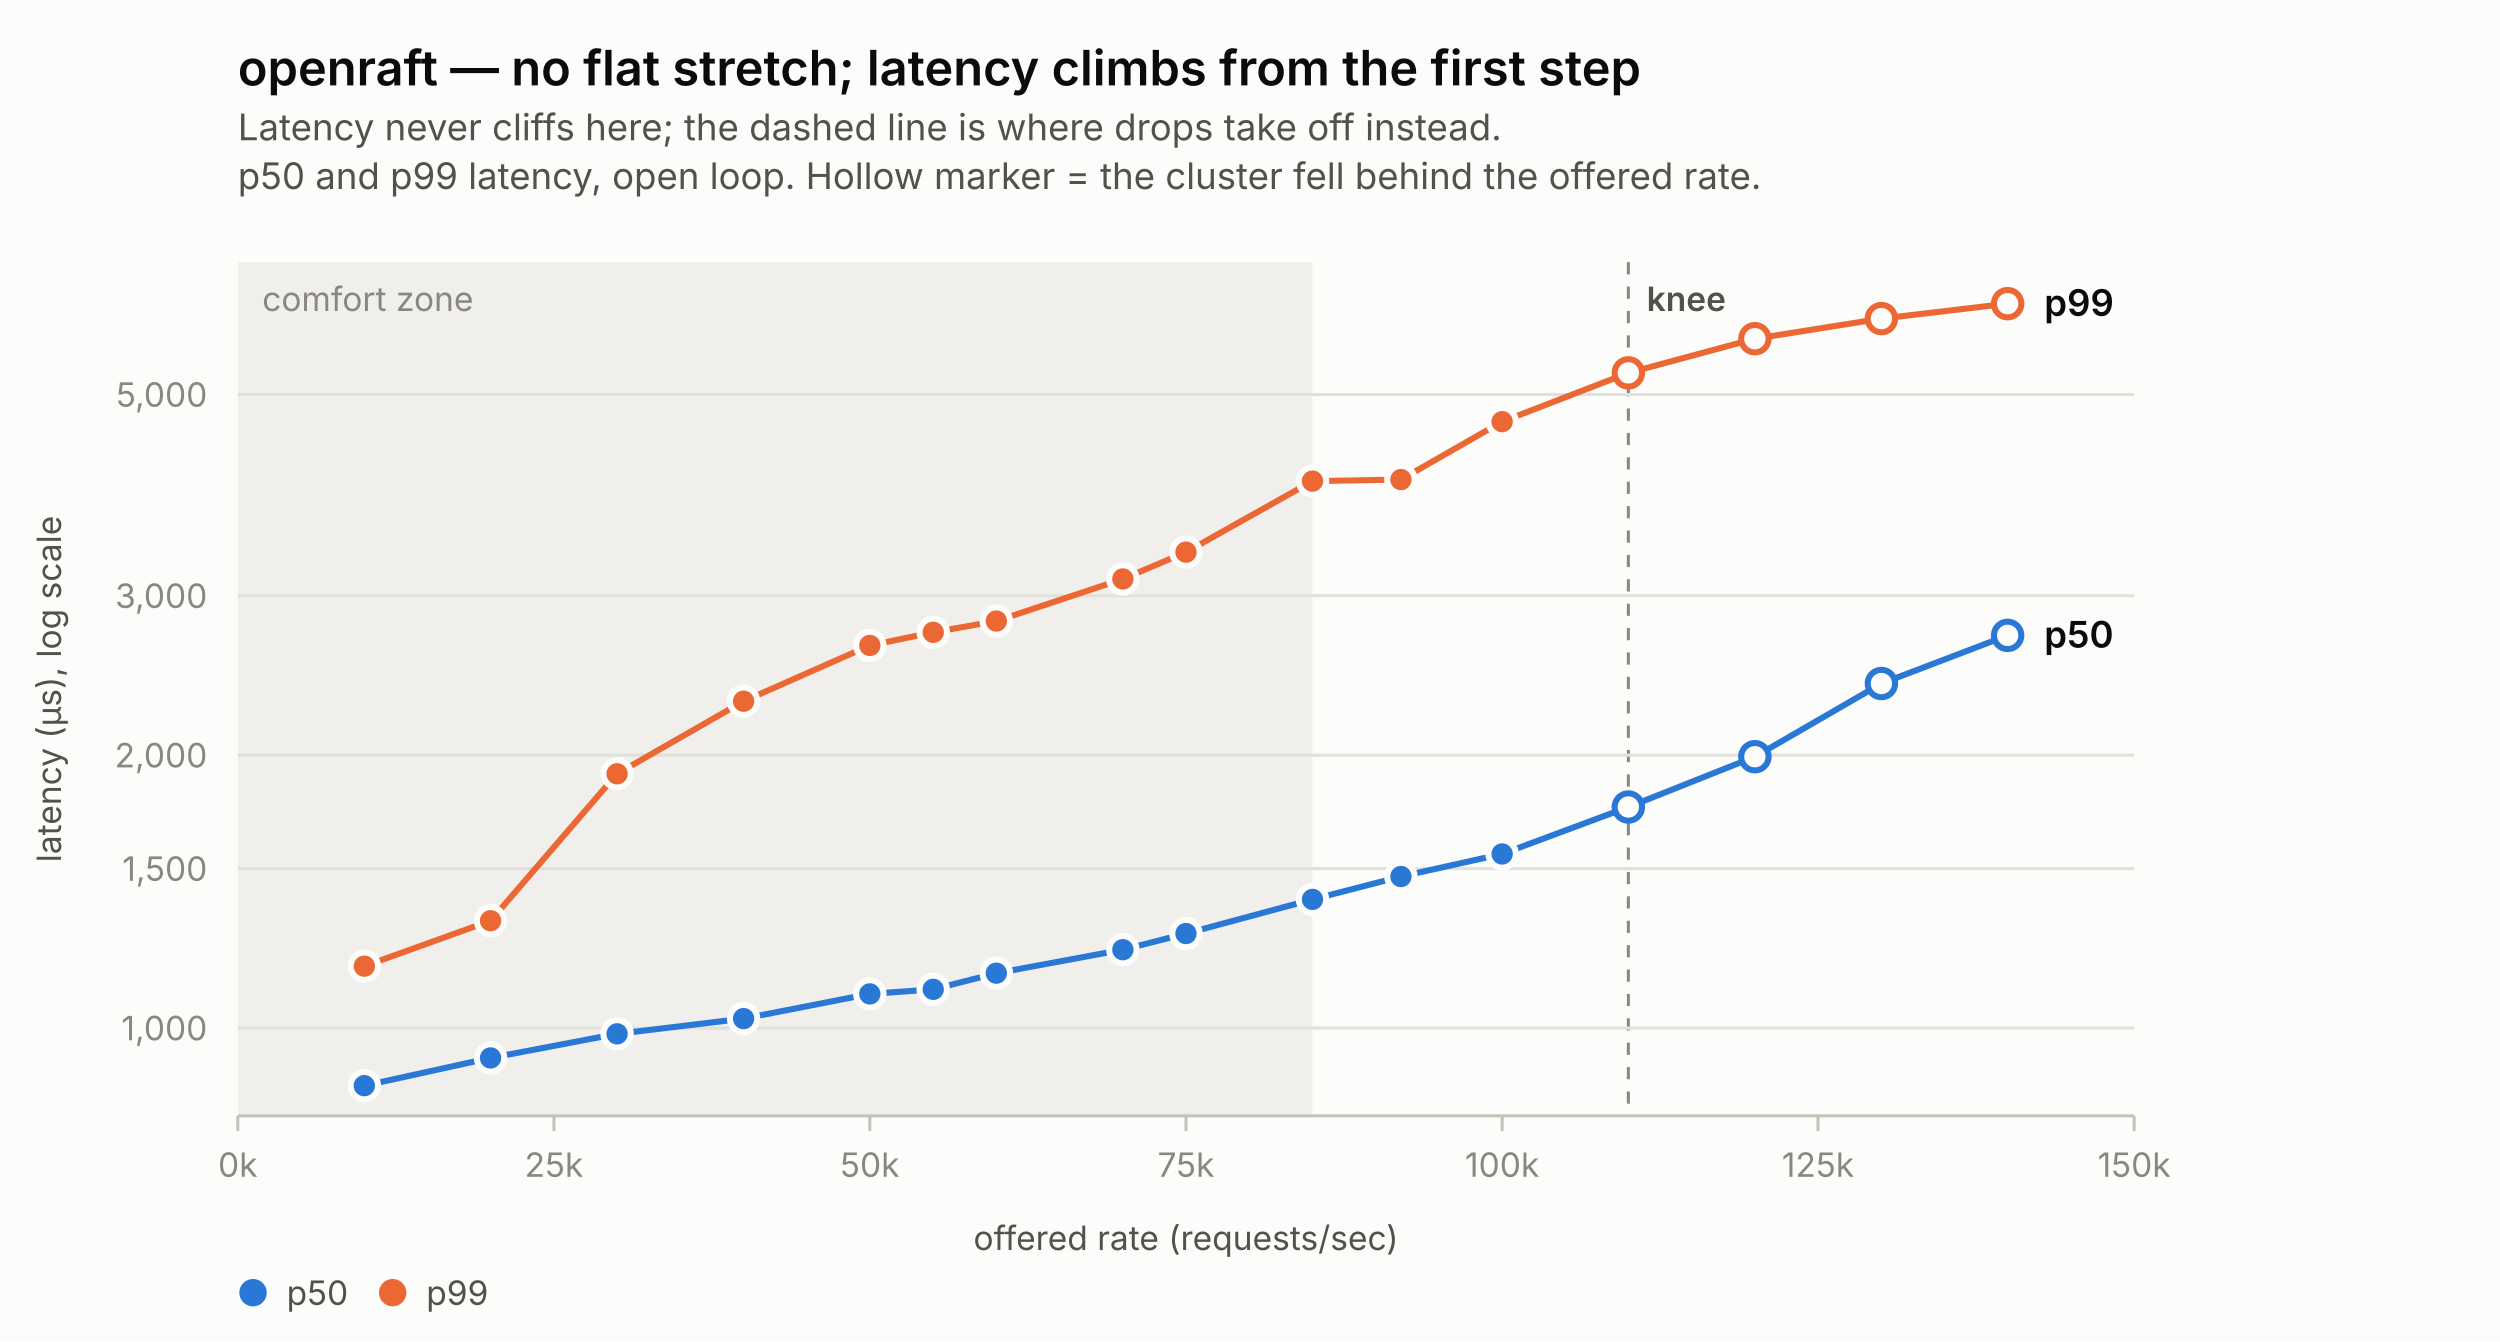
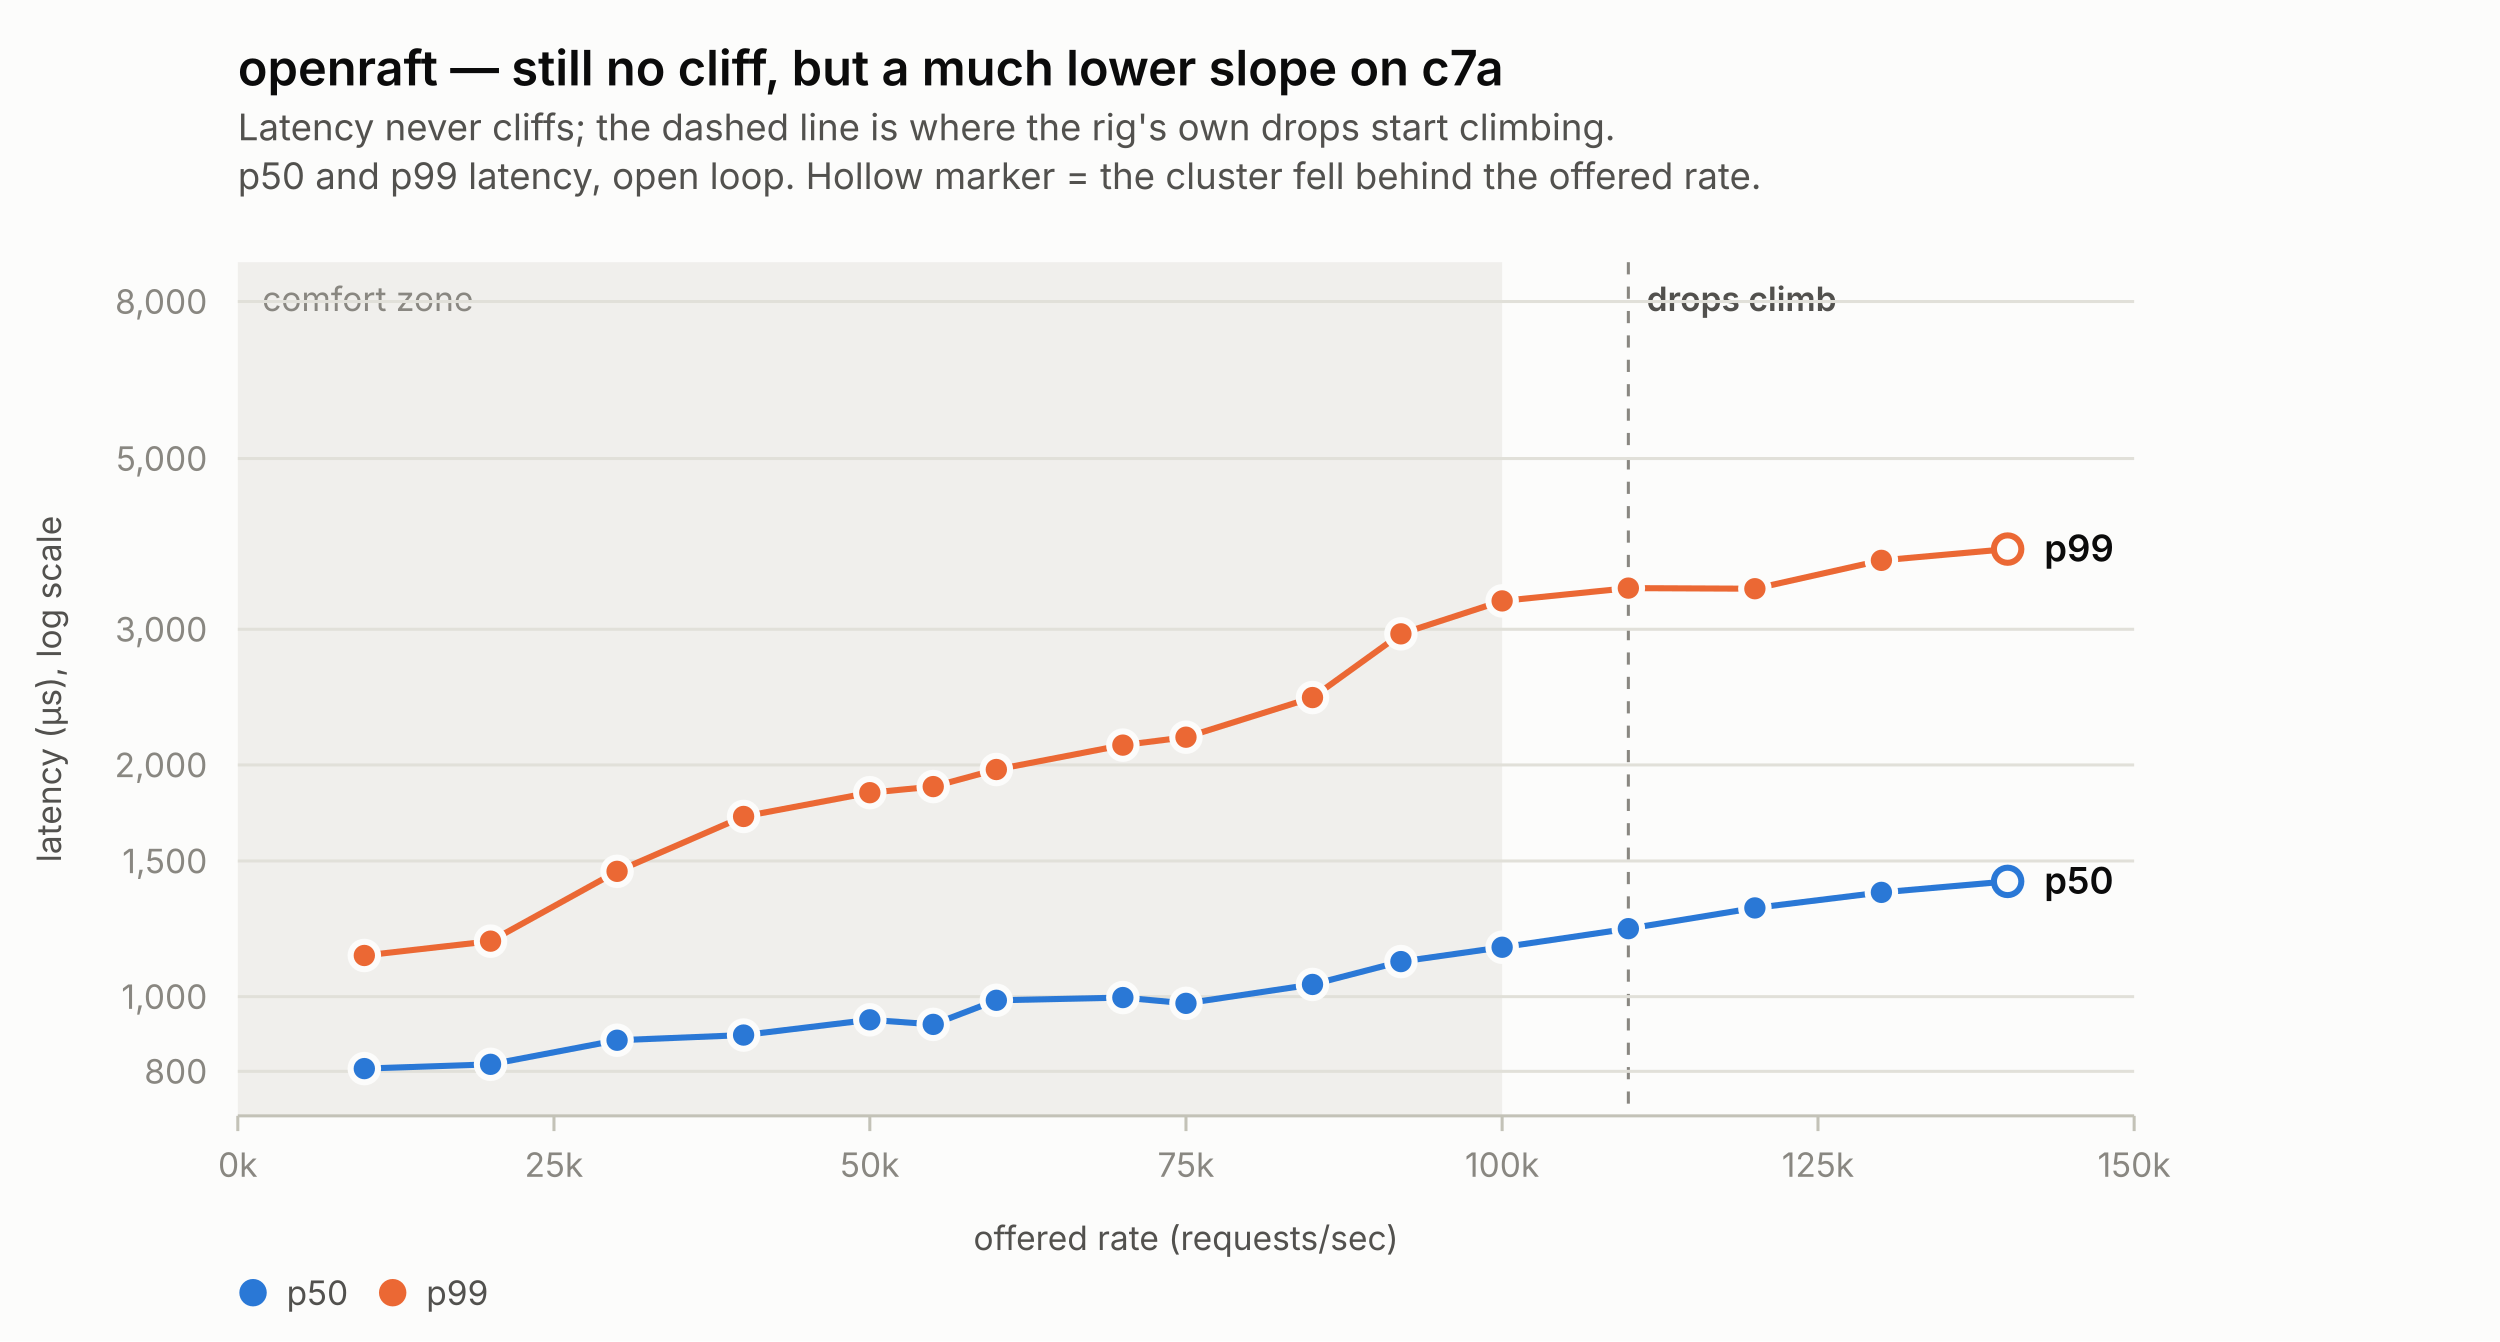
- <svg xmlns="http://www.w3.org/2000/svg" width="820" height="440" viewBox="0 0 820 440" font-family="system-ui,-apple-system,&quot;Segoe UI&quot;,sans-serif" role="img" aria-label="openraft — no flat stretch; latency climbs from the first step">
+ <svg xmlns="http://www.w3.org/2000/svg" width="820" height="440" viewBox="0 0 820 440" font-family="system-ui,-apple-system,&quot;Segoe UI&quot;,sans-serif" role="img" aria-label="openraft — still no cliff, but a much lower slope on c7a">
  <rect width="820" height="440" fill="#fcfcfb" />
-   <text x="78" y="28" font-size="16" font-weight="600" fill="#0b0b0b">openraft — no flat stretch; latency climbs from the first step</text>
-   <text x="78" y="46" font-size="12" fill="#52514e">Latency never cliffs here; the dashed line is where drops take off instead.</text>
+   <text x="78" y="28" font-size="16" font-weight="600" fill="#0b0b0b">openraft — still no cliff, but a much lower slope on c7a</text>
+   <text x="78" y="46" font-size="12" fill="#52514e">Latency never cliffs; the dashed line is where the rig's own drops start climbing.</text>
  <text x="78" y="62" font-size="12" fill="#52514e">p50 and p99 latency, open loop. Hollow marker = the cluster fell behind the offered rate.</text>
-   <rect x="78" y="86" width="352.5" height="280" fill="#f0efec" />
+   <rect x="78" y="86" width="414.7" height="280" fill="#f0efec" />
  <text x="86" y="102" font-size="11" fill="#898781">comfort zone</text>
  <line x1="534.1" y1="86" x2="534.1" y2="366" stroke="#898781" stroke-width="1" stroke-dasharray="4 4" />
-   <text x="540.1" y="102" font-size="11" font-weight="600" fill="#52514e">knee</text>
-   <line x1="78" y1="337.2" x2="700" y2="337.2" stroke="#e1e0d9" stroke-width="1" />
-   <text x="68" y="341.2" font-size="11" fill="#898781" text-anchor="end">1,000</text>
-   <line x1="78" y1="284.9" x2="700" y2="284.9" stroke="#e1e0d9" stroke-width="1" />
-   <text x="68" y="288.9" font-size="11" fill="#898781" text-anchor="end">1,500</text>
-   <line x1="78" y1="247.7" x2="700" y2="247.7" stroke="#e1e0d9" stroke-width="1" />
-   <text x="68" y="251.7" font-size="11" fill="#898781" text-anchor="end">2,000</text>
-   <line x1="78" y1="195.4" x2="700" y2="195.4" stroke="#e1e0d9" stroke-width="1" />
-   <text x="68" y="199.4" font-size="11" fill="#898781" text-anchor="end">3,000</text>
-   <line x1="78" y1="129.4" x2="700" y2="129.4" stroke="#e1e0d9" stroke-width="1" />
-   <text x="68" y="133.4" font-size="11" fill="#898781" text-anchor="end">5,000</text>
+   <text x="540.1" y="102" font-size="11" font-weight="600" fill="#52514e">drops climb</text>
+   <line x1="78" y1="351.4" x2="700" y2="351.4" stroke="#e1e0d9" stroke-width="1" />
+   <text x="68" y="355.4" font-size="11" fill="#898781" text-anchor="end">800</text>
+   <line x1="78" y1="326.9" x2="700" y2="326.9" stroke="#e1e0d9" stroke-width="1" />
+   <text x="68" y="330.9" font-size="11" fill="#898781" text-anchor="end">1,000</text>
+   <line x1="78" y1="282.4" x2="700" y2="282.4" stroke="#e1e0d9" stroke-width="1" />
+   <text x="68" y="286.4" font-size="11" fill="#898781" text-anchor="end">1,500</text>
+   <line x1="78" y1="250.9" x2="700" y2="250.9" stroke="#e1e0d9" stroke-width="1" />
+   <text x="68" y="254.9" font-size="11" fill="#898781" text-anchor="end">2,000</text>
+   <line x1="78" y1="206.4" x2="700" y2="206.4" stroke="#e1e0d9" stroke-width="1" />
+   <text x="68" y="210.4" font-size="11" fill="#898781" text-anchor="end">3,000</text>
+   <line x1="78" y1="150.4" x2="700" y2="150.4" stroke="#e1e0d9" stroke-width="1" />
+   <text x="68" y="154.4" font-size="11" fill="#898781" text-anchor="end">5,000</text>
+   <line x1="78" y1="98.9" x2="700" y2="98.9" stroke="#e1e0d9" stroke-width="1" />
+   <text x="68" y="102.9" font-size="11" fill="#898781" text-anchor="end">8,000</text>
  <text x="20" y="226" font-size="11" fill="#52514e" text-anchor="middle" transform="rotate(-90 20 226)">latency (µs), log scale</text>
  <line x1="78" y1="366" x2="700" y2="366" stroke="#c3c2b7" stroke-width="1" />
  <line x1="78.0" y1="366" x2="78.0" y2="371" stroke="#c3c2b7" stroke-width="1" />
  <text x="78.0" y="386" font-size="11" fill="#898781" text-anchor="middle">0k</text>
  <line x1="181.7" y1="366" x2="181.7" y2="371" stroke="#c3c2b7" stroke-width="1" />
  <text x="181.7" y="386" font-size="11" fill="#898781" text-anchor="middle">25k</text>
  <line x1="285.3" y1="366" x2="285.3" y2="371" stroke="#c3c2b7" stroke-width="1" />
  <text x="285.3" y="386" font-size="11" fill="#898781" text-anchor="middle">50k</text>
  <line x1="389.0" y1="366" x2="389.0" y2="371" stroke="#c3c2b7" stroke-width="1" />
  <text x="389.0" y="386" font-size="11" fill="#898781" text-anchor="middle">75k</text>
  <line x1="492.7" y1="366" x2="492.7" y2="371" stroke="#c3c2b7" stroke-width="1" />
  <text x="492.7" y="386" font-size="11" fill="#898781" text-anchor="middle">100k</text>
  <line x1="596.3" y1="366" x2="596.3" y2="371" stroke="#c3c2b7" stroke-width="1" />
  <text x="596.3" y="386" font-size="11" fill="#898781" text-anchor="middle">125k</text>
  <line x1="700.0" y1="366" x2="700.0" y2="371" stroke="#c3c2b7" stroke-width="1" />
  <text x="700.0" y="386" font-size="11" fill="#898781" text-anchor="middle">150k</text>
  <text x="389" y="410" font-size="11" fill="#52514e" text-anchor="middle">offered rate (requests/sec)</text>
-   <path d="M119.5,316.9 L160.9,302.0 L202.4,253.8 L243.9,230.0 L285.3,211.7 L306.1,207.4 L326.8,203.7 L368.3,189.9 L389.0,181.1 L430.5,157.8 L459.5,157.3 L492.7,138.3 L534.1,122.3 L575.6,111.1 L617.1,104.5 L658.5,99.6" fill="none" stroke="#eb6834" stroke-width="2" stroke-linejoin="round" stroke-linecap="round" />
-   <circle cx="119.5" cy="316.9" r="4.5" fill="#eb6834" stroke="#fcfcfb" stroke-width="2" />
-   <circle cx="160.9" cy="302.0" r="4.5" fill="#eb6834" stroke="#fcfcfb" stroke-width="2" />
-   <circle cx="202.4" cy="253.8" r="4.5" fill="#eb6834" stroke="#fcfcfb" stroke-width="2" />
-   <circle cx="243.9" cy="230.0" r="4.5" fill="#eb6834" stroke="#fcfcfb" stroke-width="2" />
-   <circle cx="285.3" cy="211.7" r="4.5" fill="#eb6834" stroke="#fcfcfb" stroke-width="2" />
-   <circle cx="306.1" cy="207.4" r="4.5" fill="#eb6834" stroke="#fcfcfb" stroke-width="2" />
-   <circle cx="326.8" cy="203.7" r="4.5" fill="#eb6834" stroke="#fcfcfb" stroke-width="2" />
-   <circle cx="368.3" cy="189.9" r="4.5" fill="#eb6834" stroke="#fcfcfb" stroke-width="2" />
-   <circle cx="389.0" cy="181.1" r="4.5" fill="#eb6834" stroke="#fcfcfb" stroke-width="2" />
-   <circle cx="430.5" cy="157.8" r="4.5" fill="#eb6834" stroke="#fcfcfb" stroke-width="2" />
-   <circle cx="459.5" cy="157.3" r="4.5" fill="#eb6834" stroke="#fcfcfb" stroke-width="2" />
-   <circle cx="492.7" cy="138.3" r="4.5" fill="#eb6834" stroke="#fcfcfb" stroke-width="2" />
-   <circle cx="534.1" cy="122.3" r="4.5" fill="#fcfcfb" stroke="#eb6834" stroke-width="2" />
-   <circle cx="575.6" cy="111.1" r="4.5" fill="#fcfcfb" stroke="#eb6834" stroke-width="2" />
-   <circle cx="617.1" cy="104.5" r="4.5" fill="#fcfcfb" stroke="#eb6834" stroke-width="2" />
-   <circle cx="658.5" cy="99.6" r="4.5" fill="#fcfcfb" stroke="#eb6834" stroke-width="2" />
-   <text x="670.5" y="103.6" font-size="12" font-weight="600" fill="#0b0b0b">p99</text>
-   <path d="M119.5,356.1 L160.9,347.0 L202.4,339.1 L243.9,334.1 L285.3,326.0 L306.1,324.5 L326.8,319.2 L368.3,311.5 L389.0,306.2 L430.5,295.0 L459.5,287.5 L492.7,280.1 L534.1,264.7 L575.6,248.2 L617.1,224.2 L658.5,208.4" fill="none" stroke="#2a78d6" stroke-width="2" stroke-linejoin="round" stroke-linecap="round" />
-   <circle cx="119.5" cy="356.1" r="4.5" fill="#2a78d6" stroke="#fcfcfb" stroke-width="2" />
-   <circle cx="160.9" cy="347.0" r="4.5" fill="#2a78d6" stroke="#fcfcfb" stroke-width="2" />
-   <circle cx="202.4" cy="339.1" r="4.5" fill="#2a78d6" stroke="#fcfcfb" stroke-width="2" />
-   <circle cx="243.9" cy="334.1" r="4.5" fill="#2a78d6" stroke="#fcfcfb" stroke-width="2" />
-   <circle cx="285.3" cy="326.0" r="4.5" fill="#2a78d6" stroke="#fcfcfb" stroke-width="2" />
-   <circle cx="306.1" cy="324.5" r="4.5" fill="#2a78d6" stroke="#fcfcfb" stroke-width="2" />
-   <circle cx="326.8" cy="319.2" r="4.5" fill="#2a78d6" stroke="#fcfcfb" stroke-width="2" />
-   <circle cx="368.3" cy="311.5" r="4.5" fill="#2a78d6" stroke="#fcfcfb" stroke-width="2" />
-   <circle cx="389.0" cy="306.2" r="4.5" fill="#2a78d6" stroke="#fcfcfb" stroke-width="2" />
-   <circle cx="430.5" cy="295.0" r="4.5" fill="#2a78d6" stroke="#fcfcfb" stroke-width="2" />
-   <circle cx="459.5" cy="287.5" r="4.5" fill="#2a78d6" stroke="#fcfcfb" stroke-width="2" />
-   <circle cx="492.7" cy="280.1" r="4.5" fill="#2a78d6" stroke="#fcfcfb" stroke-width="2" />
-   <circle cx="534.1" cy="264.7" r="4.5" fill="#fcfcfb" stroke="#2a78d6" stroke-width="2" />
-   <circle cx="575.6" cy="248.2" r="4.5" fill="#fcfcfb" stroke="#2a78d6" stroke-width="2" />
-   <circle cx="617.1" cy="224.2" r="4.5" fill="#fcfcfb" stroke="#2a78d6" stroke-width="2" />
-   <circle cx="658.5" cy="208.4" r="4.5" fill="#fcfcfb" stroke="#2a78d6" stroke-width="2" />
-   <text x="670.5" y="212.4" font-size="12" font-weight="600" fill="#0b0b0b">p50</text>
+   <path d="M119.5,313.4 L160.9,308.7 L202.4,285.8 L243.9,267.8 L285.3,260.0 L306.1,258.0 L326.8,252.4 L368.3,244.4 L389.0,241.8 L430.5,228.8 L459.5,207.9 L492.7,197.1 L534.1,192.9 L575.6,193.1 L617.1,183.8 L658.5,180.1" fill="none" stroke="#eb6834" stroke-width="2" stroke-linejoin="round" stroke-linecap="round" />
+   <circle cx="119.5" cy="313.4" r="4.5" fill="#eb6834" stroke="#fcfcfb" stroke-width="2" />
+   <circle cx="160.9" cy="308.7" r="4.5" fill="#eb6834" stroke="#fcfcfb" stroke-width="2" />
+   <circle cx="202.4" cy="285.8" r="4.5" fill="#eb6834" stroke="#fcfcfb" stroke-width="2" />
+   <circle cx="243.9" cy="267.8" r="4.5" fill="#eb6834" stroke="#fcfcfb" stroke-width="2" />
+   <circle cx="285.3" cy="260.0" r="4.5" fill="#eb6834" stroke="#fcfcfb" stroke-width="2" />
+   <circle cx="306.1" cy="258.0" r="4.5" fill="#eb6834" stroke="#fcfcfb" stroke-width="2" />
+   <circle cx="326.8" cy="252.4" r="4.5" fill="#eb6834" stroke="#fcfcfb" stroke-width="2" />
+   <circle cx="368.3" cy="244.4" r="4.5" fill="#eb6834" stroke="#fcfcfb" stroke-width="2" />
+   <circle cx="389.0" cy="241.8" r="4.5" fill="#eb6834" stroke="#fcfcfb" stroke-width="2" />
+   <circle cx="430.5" cy="228.8" r="4.5" fill="#eb6834" stroke="#fcfcfb" stroke-width="2" />
+   <circle cx="459.5" cy="207.9" r="4.5" fill="#eb6834" stroke="#fcfcfb" stroke-width="2" />
+   <circle cx="492.7" cy="197.1" r="4.5" fill="#eb6834" stroke="#fcfcfb" stroke-width="2" />
+   <circle cx="534.1" cy="192.9" r="4.5" fill="#eb6834" stroke="#fcfcfb" stroke-width="2" />
+   <circle cx="575.6" cy="193.1" r="4.5" fill="#eb6834" stroke="#fcfcfb" stroke-width="2" />
+   <circle cx="617.1" cy="183.8" r="4.5" fill="#eb6834" stroke="#fcfcfb" stroke-width="2" />
+   <circle cx="658.5" cy="180.1" r="4.5" fill="#fcfcfb" stroke="#eb6834" stroke-width="2" />
+   <text x="670.5" y="184.1" font-size="12" font-weight="600" fill="#0b0b0b">p99</text>
+   <path d="M119.5,350.5 L160.9,349.1 L202.4,341.2 L243.9,339.5 L285.3,334.5 L306.1,336.0 L326.8,328.1 L368.3,327.2 L389.0,329.1 L430.5,322.9 L459.5,315.4 L492.7,310.7 L534.1,304.6 L575.6,297.8 L617.1,292.7 L658.5,289.1" fill="none" stroke="#2a78d6" stroke-width="2" stroke-linejoin="round" stroke-linecap="round" />
+   <circle cx="119.5" cy="350.5" r="4.5" fill="#2a78d6" stroke="#fcfcfb" stroke-width="2" />
+   <circle cx="160.9" cy="349.1" r="4.5" fill="#2a78d6" stroke="#fcfcfb" stroke-width="2" />
+   <circle cx="202.4" cy="341.2" r="4.5" fill="#2a78d6" stroke="#fcfcfb" stroke-width="2" />
+   <circle cx="243.9" cy="339.5" r="4.5" fill="#2a78d6" stroke="#fcfcfb" stroke-width="2" />
+   <circle cx="285.3" cy="334.5" r="4.5" fill="#2a78d6" stroke="#fcfcfb" stroke-width="2" />
+   <circle cx="306.1" cy="336.0" r="4.5" fill="#2a78d6" stroke="#fcfcfb" stroke-width="2" />
+   <circle cx="326.8" cy="328.1" r="4.5" fill="#2a78d6" stroke="#fcfcfb" stroke-width="2" />
+   <circle cx="368.3" cy="327.2" r="4.5" fill="#2a78d6" stroke="#fcfcfb" stroke-width="2" />
+   <circle cx="389.0" cy="329.1" r="4.5" fill="#2a78d6" stroke="#fcfcfb" stroke-width="2" />
+   <circle cx="430.5" cy="322.9" r="4.5" fill="#2a78d6" stroke="#fcfcfb" stroke-width="2" />
+   <circle cx="459.5" cy="315.4" r="4.5" fill="#2a78d6" stroke="#fcfcfb" stroke-width="2" />
+   <circle cx="492.7" cy="310.7" r="4.5" fill="#2a78d6" stroke="#fcfcfb" stroke-width="2" />
+   <circle cx="534.1" cy="304.6" r="4.5" fill="#2a78d6" stroke="#fcfcfb" stroke-width="2" />
+   <circle cx="575.6" cy="297.8" r="4.5" fill="#2a78d6" stroke="#fcfcfb" stroke-width="2" />
+   <circle cx="617.1" cy="292.7" r="4.5" fill="#2a78d6" stroke="#fcfcfb" stroke-width="2" />
+   <circle cx="658.5" cy="289.1" r="4.5" fill="#fcfcfb" stroke="#2a78d6" stroke-width="2" />
+   <text x="670.5" y="293.1" font-size="12" font-weight="600" fill="#0b0b0b">p50</text>
  <circle cx="83" cy="424" r="4.5" fill="#2a78d6" />
  <text x="94" y="428" font-size="11" fill="#52514e">p50</text>
  <circle cx="128.8" cy="424" r="4.5" fill="#eb6834" />
  <text x="139.8" y="428" font-size="11" fill="#52514e">p99</text>
</svg>
